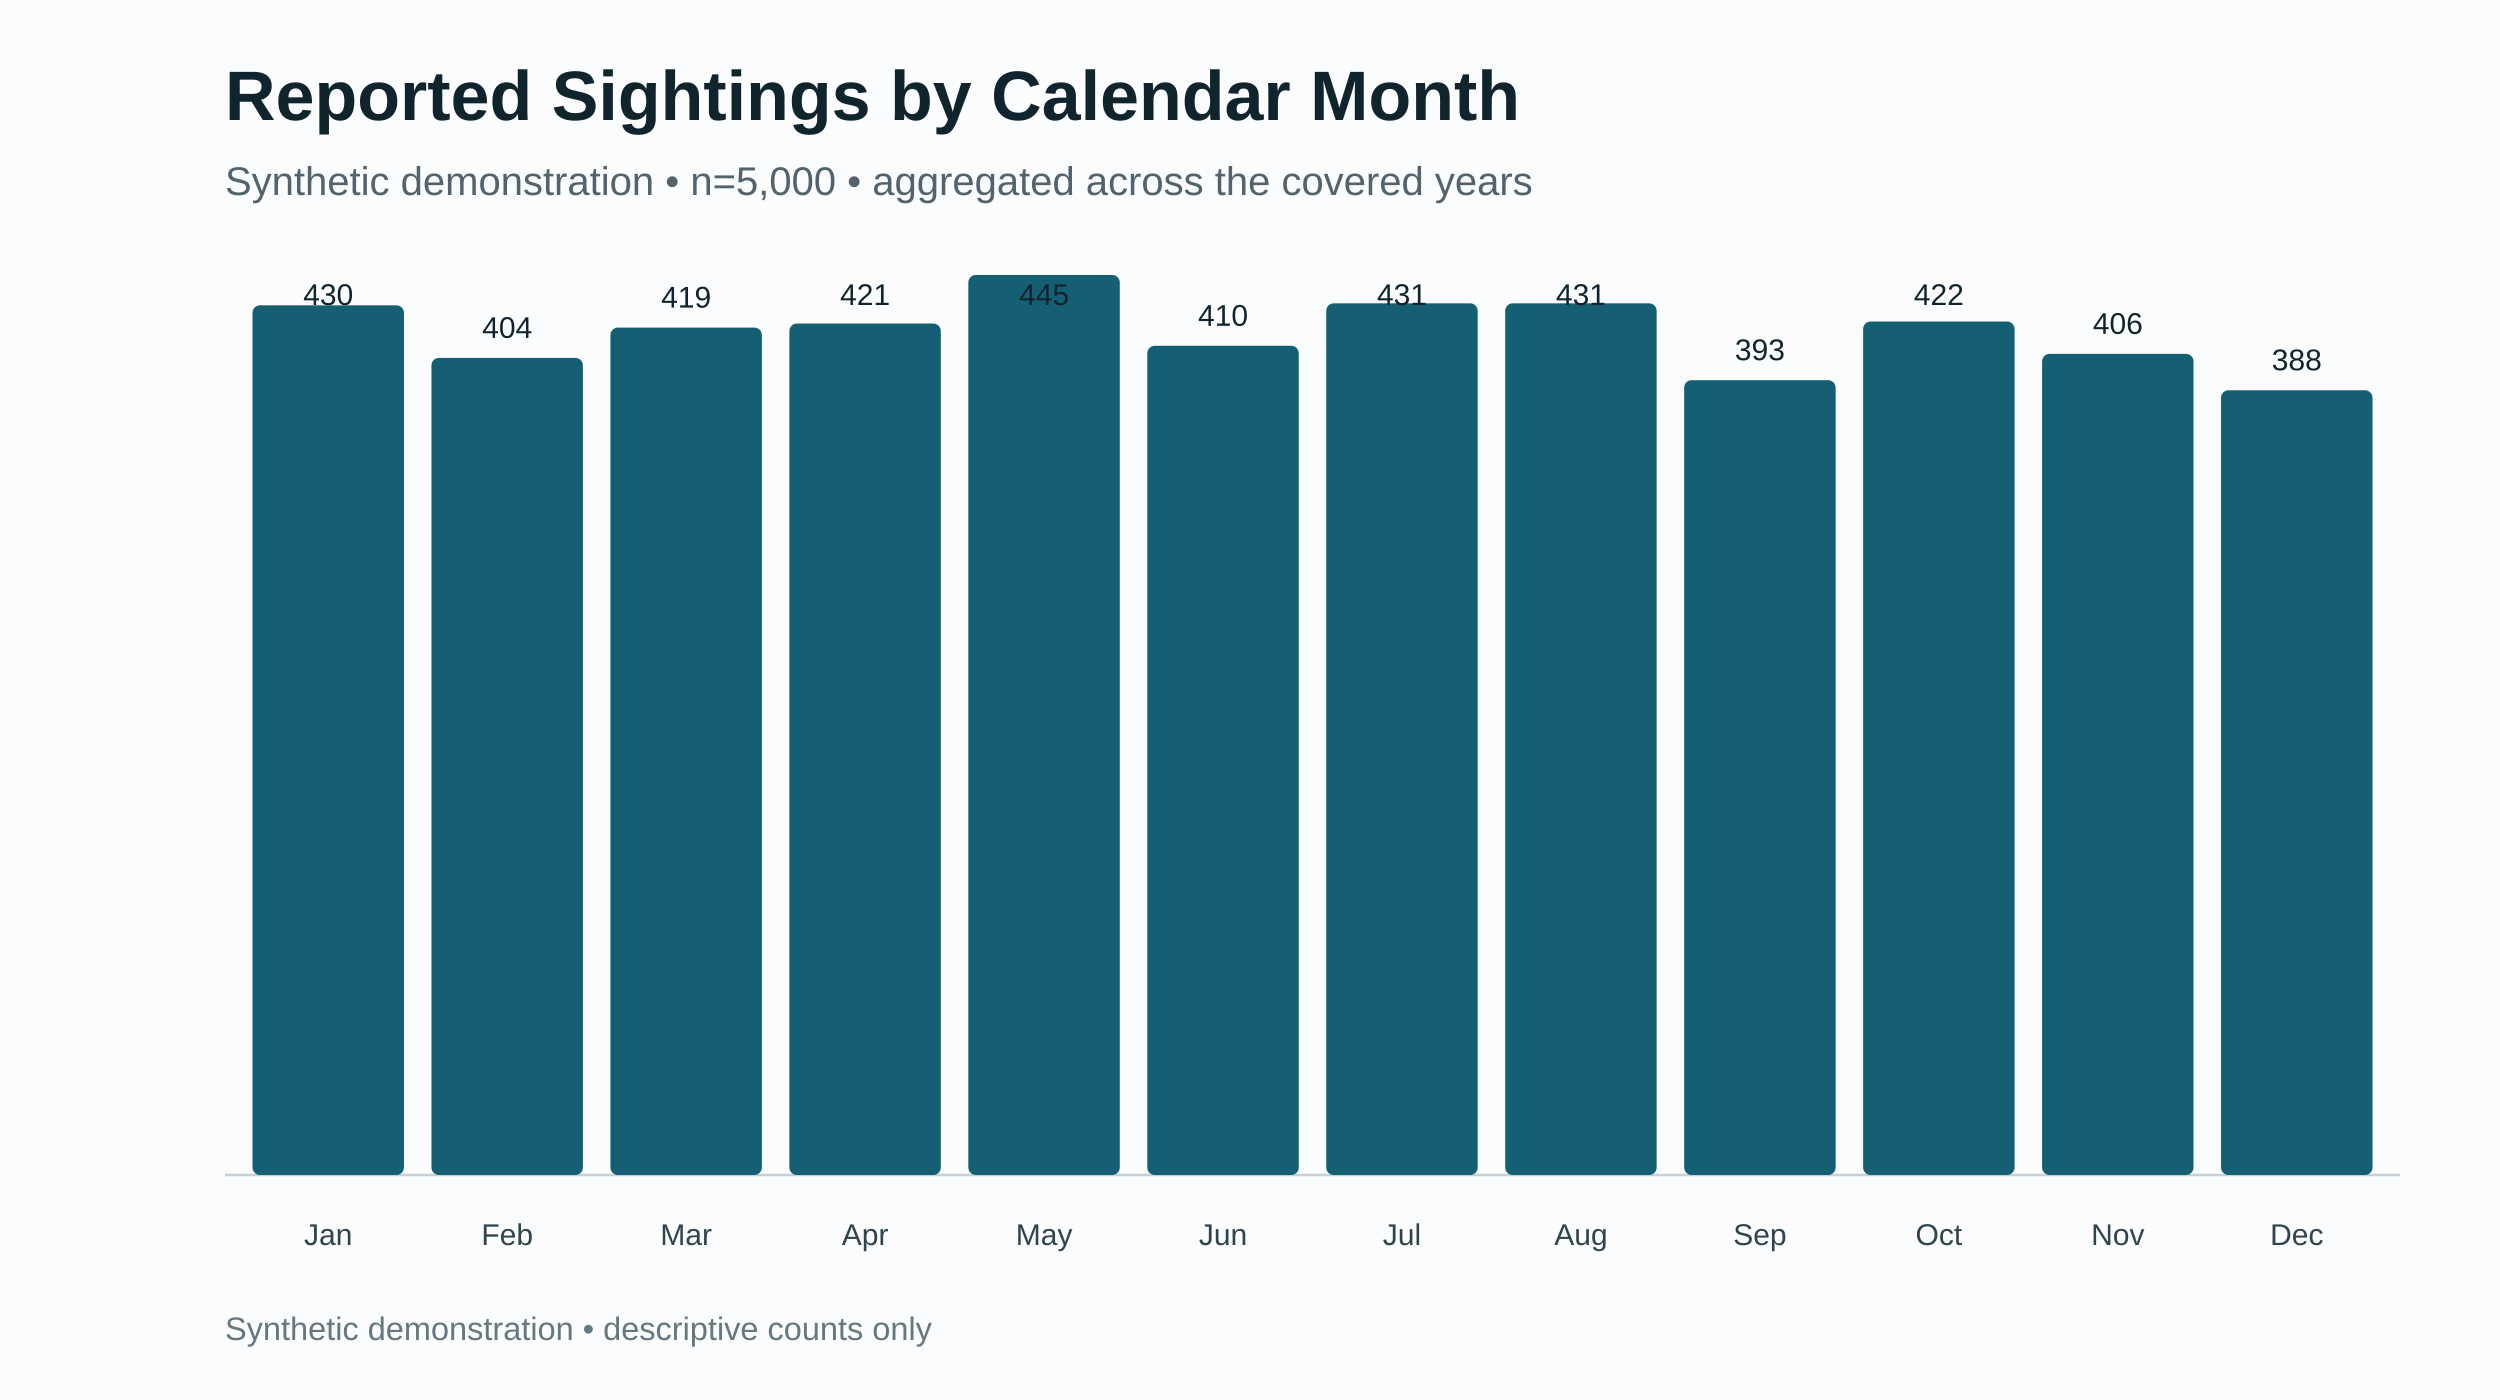
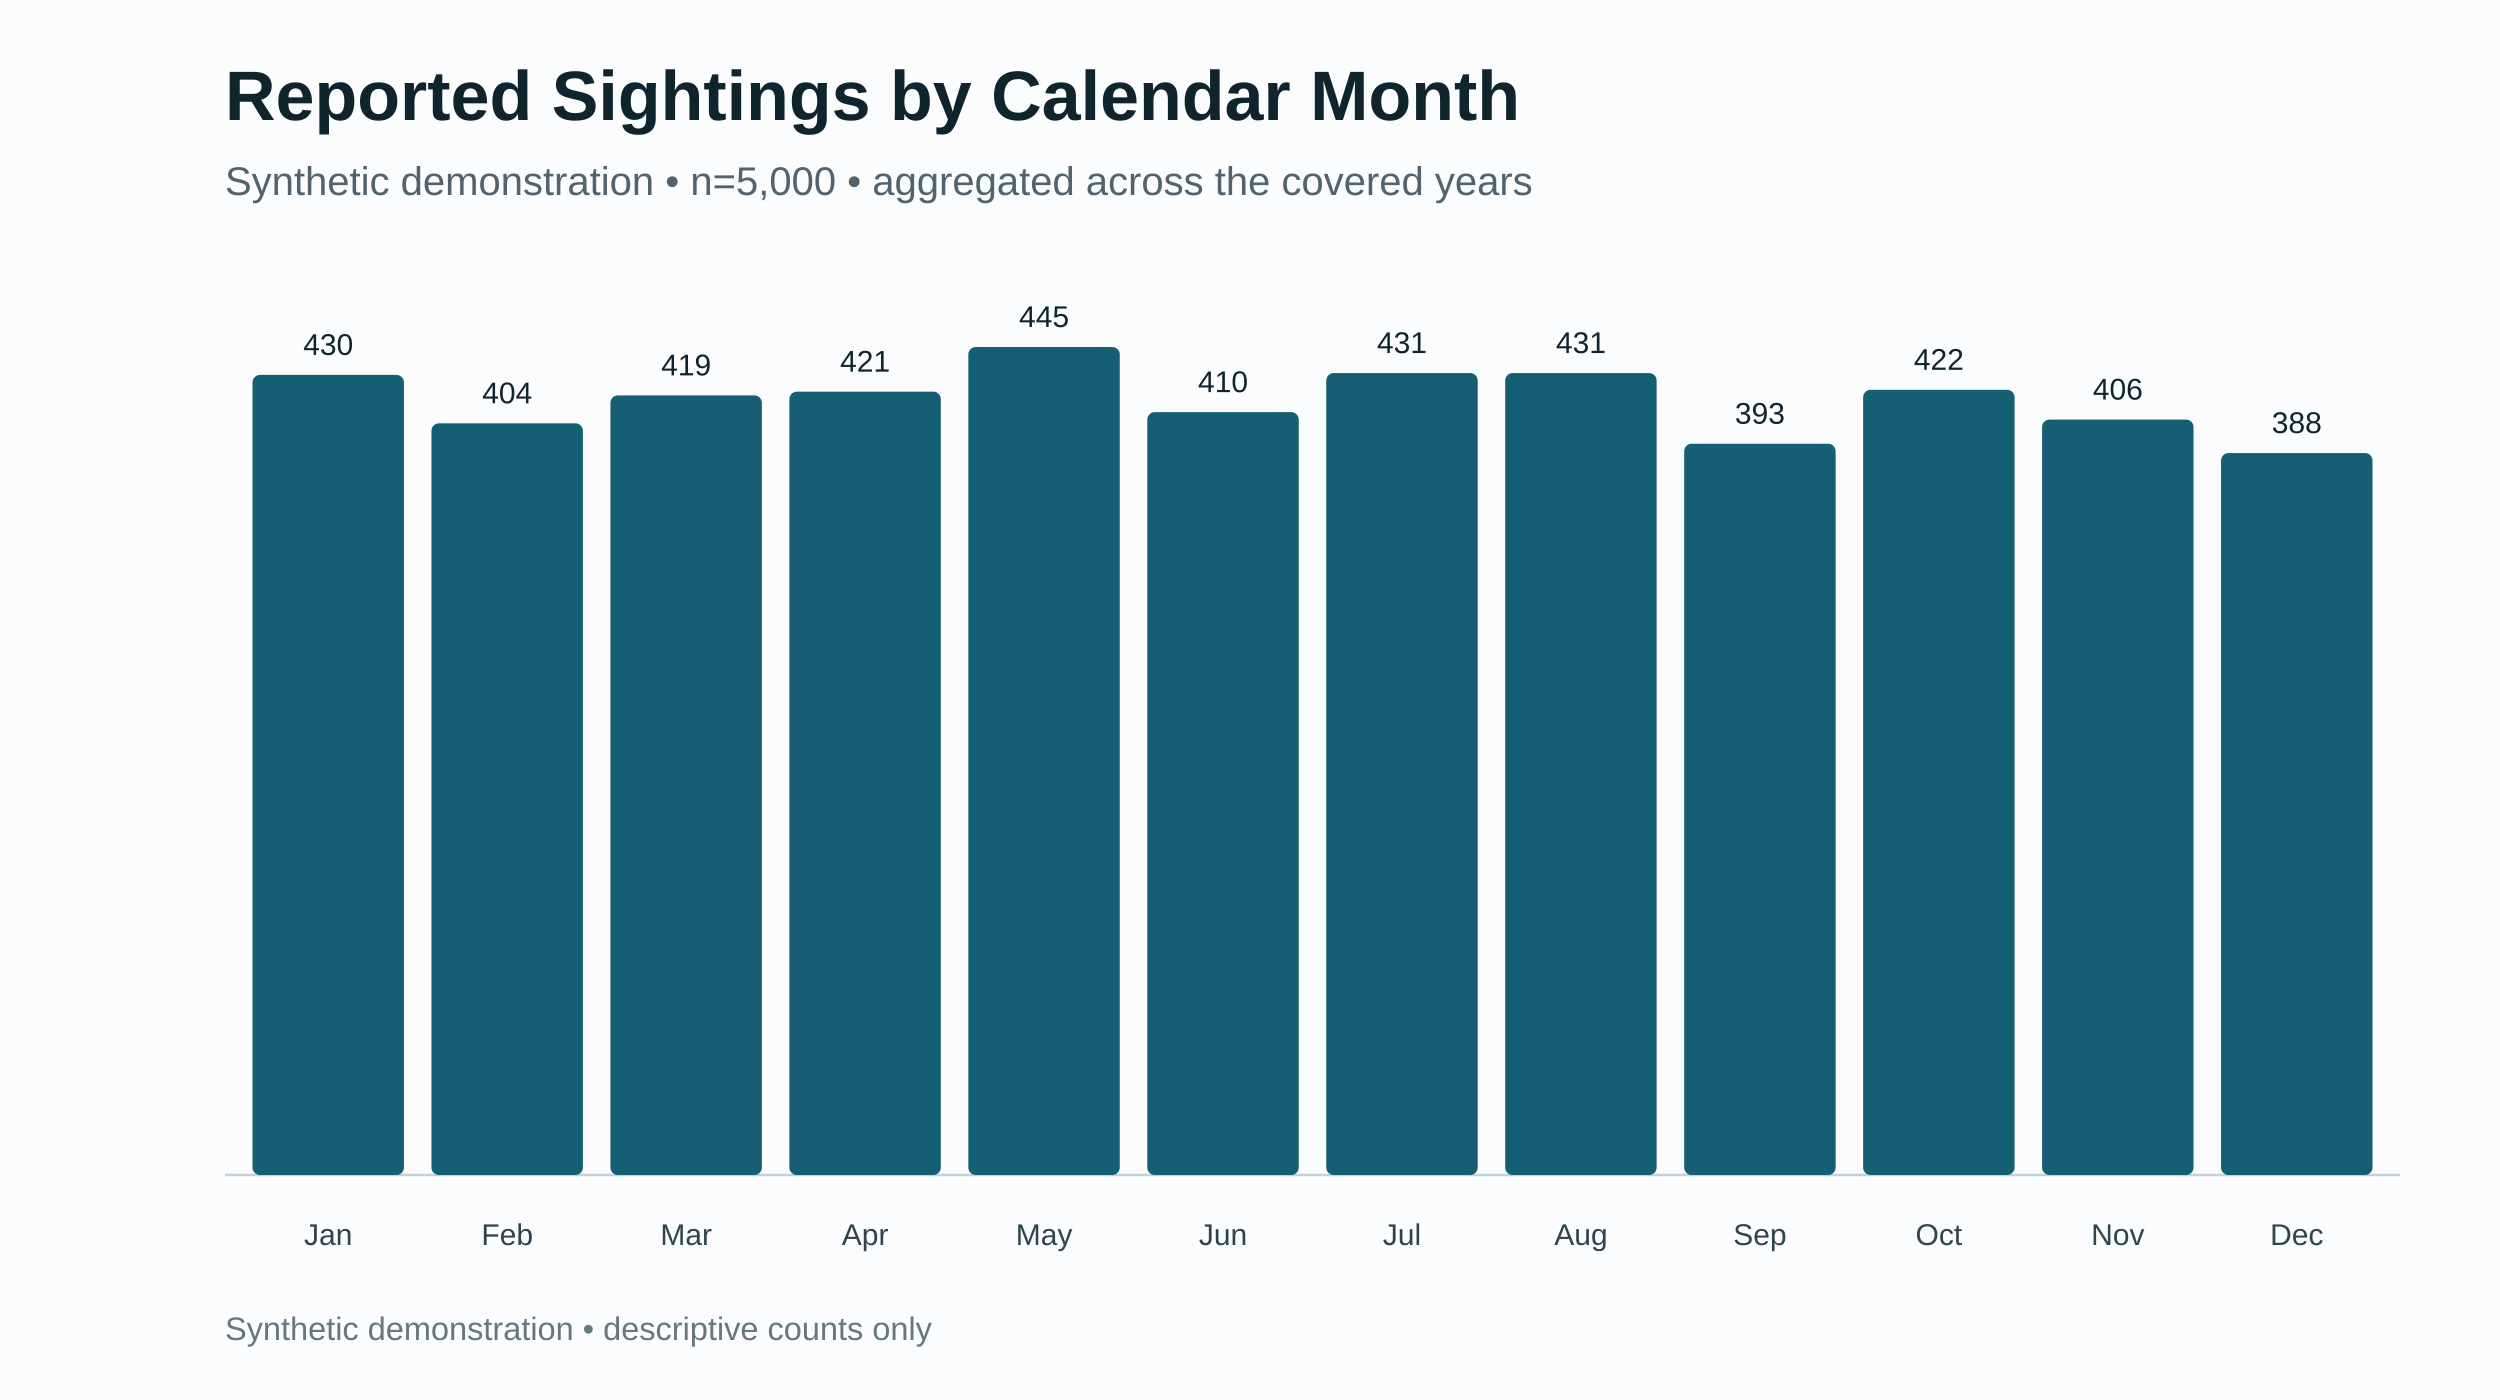
<svg xmlns="http://www.w3.org/2000/svg" width="1000" height="560" viewBox="0 0 1000 560" role="img" aria-labelledby="title desc">
  <rect width="100%" height="100%" fill="#fbfcfd" />
  <text x="90" y="48" font-family="Arial, sans-serif" font-size="28" font-weight="700" fill="#10242d">Reported Sightings by Calendar Month</text>
  <text x="90" y="78" font-family="Arial, sans-serif" font-size="16" fill="#52636d">Synthetic demonstration • n=5,000 • aggregated across the covered years</text>
  <line x1="90" y1="470" x2="960" y2="470" stroke="#c6d0d6" />
-   <rect x="101.00" y="122.13" width="60.58" height="347.87" rx="3" fill="#145f73" />
-   <text x="131.29" y="122.00" text-anchor="middle" font-family="Arial, sans-serif" font-size="12" fill="#10242d">430</text>
+   <rect x="101.00" y="149.96" width="60.58" height="320.04" rx="3" fill="#145f73" />
+   <text x="131.29" y="141.96" text-anchor="middle" font-family="Arial, sans-serif" font-size="12" fill="#10242d">430</text>
  <text x="131.29" y="498" text-anchor="middle" font-family="Arial, sans-serif" font-size="12" fill="#30444e">Jan</text>
-   <rect x="172.58" y="143.17" width="60.58" height="326.83" rx="3" fill="#145f73" />
-   <text x="202.88" y="135.17" text-anchor="middle" font-family="Arial, sans-serif" font-size="12" fill="#10242d">404</text>
+   <rect x="172.58" y="169.32" width="60.58" height="300.68" rx="3" fill="#145f73" />
+   <text x="202.88" y="161.32" text-anchor="middle" font-family="Arial, sans-serif" font-size="12" fill="#10242d">404</text>
  <text x="202.88" y="498" text-anchor="middle" font-family="Arial, sans-serif" font-size="12" fill="#30444e">Feb</text>
-   <rect x="244.17" y="131.03" width="60.58" height="338.97" rx="3" fill="#145f73" />
-   <text x="274.46" y="123.03" text-anchor="middle" font-family="Arial, sans-serif" font-size="12" fill="#10242d">419</text>
+   <rect x="244.17" y="158.15" width="60.58" height="311.85" rx="3" fill="#145f73" />
+   <text x="274.46" y="150.15" text-anchor="middle" font-family="Arial, sans-serif" font-size="12" fill="#10242d">419</text>
  <text x="274.46" y="498" text-anchor="middle" font-family="Arial, sans-serif" font-size="12" fill="#30444e">Mar</text>
-   <rect x="315.75" y="129.42" width="60.58" height="340.58" rx="3" fill="#145f73" />
-   <text x="346.04" y="122.00" text-anchor="middle" font-family="Arial, sans-serif" font-size="12" fill="#10242d">421</text>
+   <rect x="315.75" y="156.66" width="60.58" height="313.34" rx="3" fill="#145f73" />
+   <text x="346.04" y="148.66" text-anchor="middle" font-family="Arial, sans-serif" font-size="12" fill="#10242d">421</text>
  <text x="346.04" y="498" text-anchor="middle" font-family="Arial, sans-serif" font-size="12" fill="#30444e">Apr</text>
-   <rect x="387.33" y="110.00" width="60.58" height="360.00" rx="3" fill="#145f73" />
-   <text x="417.63" y="122.00" text-anchor="middle" font-family="Arial, sans-serif" font-size="12" fill="#10242d">445</text>
+   <rect x="387.33" y="138.80" width="60.58" height="331.20" rx="3" fill="#145f73" />
+   <text x="417.63" y="130.80" text-anchor="middle" font-family="Arial, sans-serif" font-size="12" fill="#10242d">445</text>
  <text x="417.63" y="498" text-anchor="middle" font-family="Arial, sans-serif" font-size="12" fill="#30444e">May</text>
-   <rect x="458.92" y="138.31" width="60.58" height="331.69" rx="3" fill="#145f73" />
-   <text x="489.21" y="130.31" text-anchor="middle" font-family="Arial, sans-serif" font-size="12" fill="#10242d">410</text>
+   <rect x="458.92" y="164.85" width="60.58" height="305.15" rx="3" fill="#145f73" />
+   <text x="489.21" y="156.85" text-anchor="middle" font-family="Arial, sans-serif" font-size="12" fill="#10242d">410</text>
  <text x="489.21" y="498" text-anchor="middle" font-family="Arial, sans-serif" font-size="12" fill="#30444e">Jun</text>
-   <rect x="530.50" y="121.33" width="60.58" height="348.67" rx="3" fill="#145f73" />
-   <text x="560.79" y="122.00" text-anchor="middle" font-family="Arial, sans-serif" font-size="12" fill="#10242d">431</text>
+   <rect x="530.50" y="149.22" width="60.58" height="320.78" rx="3" fill="#145f73" />
+   <text x="560.79" y="141.22" text-anchor="middle" font-family="Arial, sans-serif" font-size="12" fill="#10242d">431</text>
  <text x="560.79" y="498" text-anchor="middle" font-family="Arial, sans-serif" font-size="12" fill="#30444e">Jul</text>
-   <rect x="602.08" y="121.33" width="60.58" height="348.67" rx="3" fill="#145f73" />
-   <text x="632.38" y="122.00" text-anchor="middle" font-family="Arial, sans-serif" font-size="12" fill="#10242d">431</text>
+   <rect x="602.08" y="149.22" width="60.58" height="320.78" rx="3" fill="#145f73" />
+   <text x="632.38" y="141.22" text-anchor="middle" font-family="Arial, sans-serif" font-size="12" fill="#10242d">431</text>
  <text x="632.38" y="498" text-anchor="middle" font-family="Arial, sans-serif" font-size="12" fill="#30444e">Aug</text>
-   <rect x="673.67" y="152.07" width="60.58" height="317.93" rx="3" fill="#145f73" />
-   <text x="703.96" y="144.07" text-anchor="middle" font-family="Arial, sans-serif" font-size="12" fill="#10242d">393</text>
+   <rect x="673.67" y="177.50" width="60.58" height="292.50" rx="3" fill="#145f73" />
+   <text x="703.96" y="169.50" text-anchor="middle" font-family="Arial, sans-serif" font-size="12" fill="#10242d">393</text>
  <text x="703.96" y="498" text-anchor="middle" font-family="Arial, sans-serif" font-size="12" fill="#30444e">Sep</text>
-   <rect x="745.25" y="128.61" width="60.58" height="341.39" rx="3" fill="#145f73" />
-   <text x="775.54" y="122.00" text-anchor="middle" font-family="Arial, sans-serif" font-size="12" fill="#10242d">422</text>
+   <rect x="745.25" y="155.92" width="60.58" height="314.08" rx="3" fill="#145f73" />
+   <text x="775.54" y="147.92" text-anchor="middle" font-family="Arial, sans-serif" font-size="12" fill="#10242d">422</text>
  <text x="775.54" y="498" text-anchor="middle" font-family="Arial, sans-serif" font-size="12" fill="#30444e">Oct</text>
-   <rect x="816.83" y="141.55" width="60.58" height="328.45" rx="3" fill="#145f73" />
-   <text x="847.13" y="133.55" text-anchor="middle" font-family="Arial, sans-serif" font-size="12" fill="#10242d">406</text>
+   <rect x="816.83" y="167.83" width="60.58" height="302.17" rx="3" fill="#145f73" />
+   <text x="847.13" y="159.83" text-anchor="middle" font-family="Arial, sans-serif" font-size="12" fill="#10242d">406</text>
  <text x="847.13" y="498" text-anchor="middle" font-family="Arial, sans-serif" font-size="12" fill="#30444e">Nov</text>
-   <rect x="888.42" y="156.11" width="60.58" height="313.89" rx="3" fill="#145f73" />
-   <text x="918.71" y="148.11" text-anchor="middle" font-family="Arial, sans-serif" font-size="12" fill="#10242d">388</text>
+   <rect x="888.42" y="181.22" width="60.58" height="288.78" rx="3" fill="#145f73" />
+   <text x="918.71" y="173.22" text-anchor="middle" font-family="Arial, sans-serif" font-size="12" fill="#10242d">388</text>
  <text x="918.71" y="498" text-anchor="middle" font-family="Arial, sans-serif" font-size="12" fill="#30444e">Dec</text>
  <text x="90" y="536" font-family="Arial, sans-serif" font-size="13" fill="#667780">Synthetic demonstration • descriptive counts only</text>
</svg>
